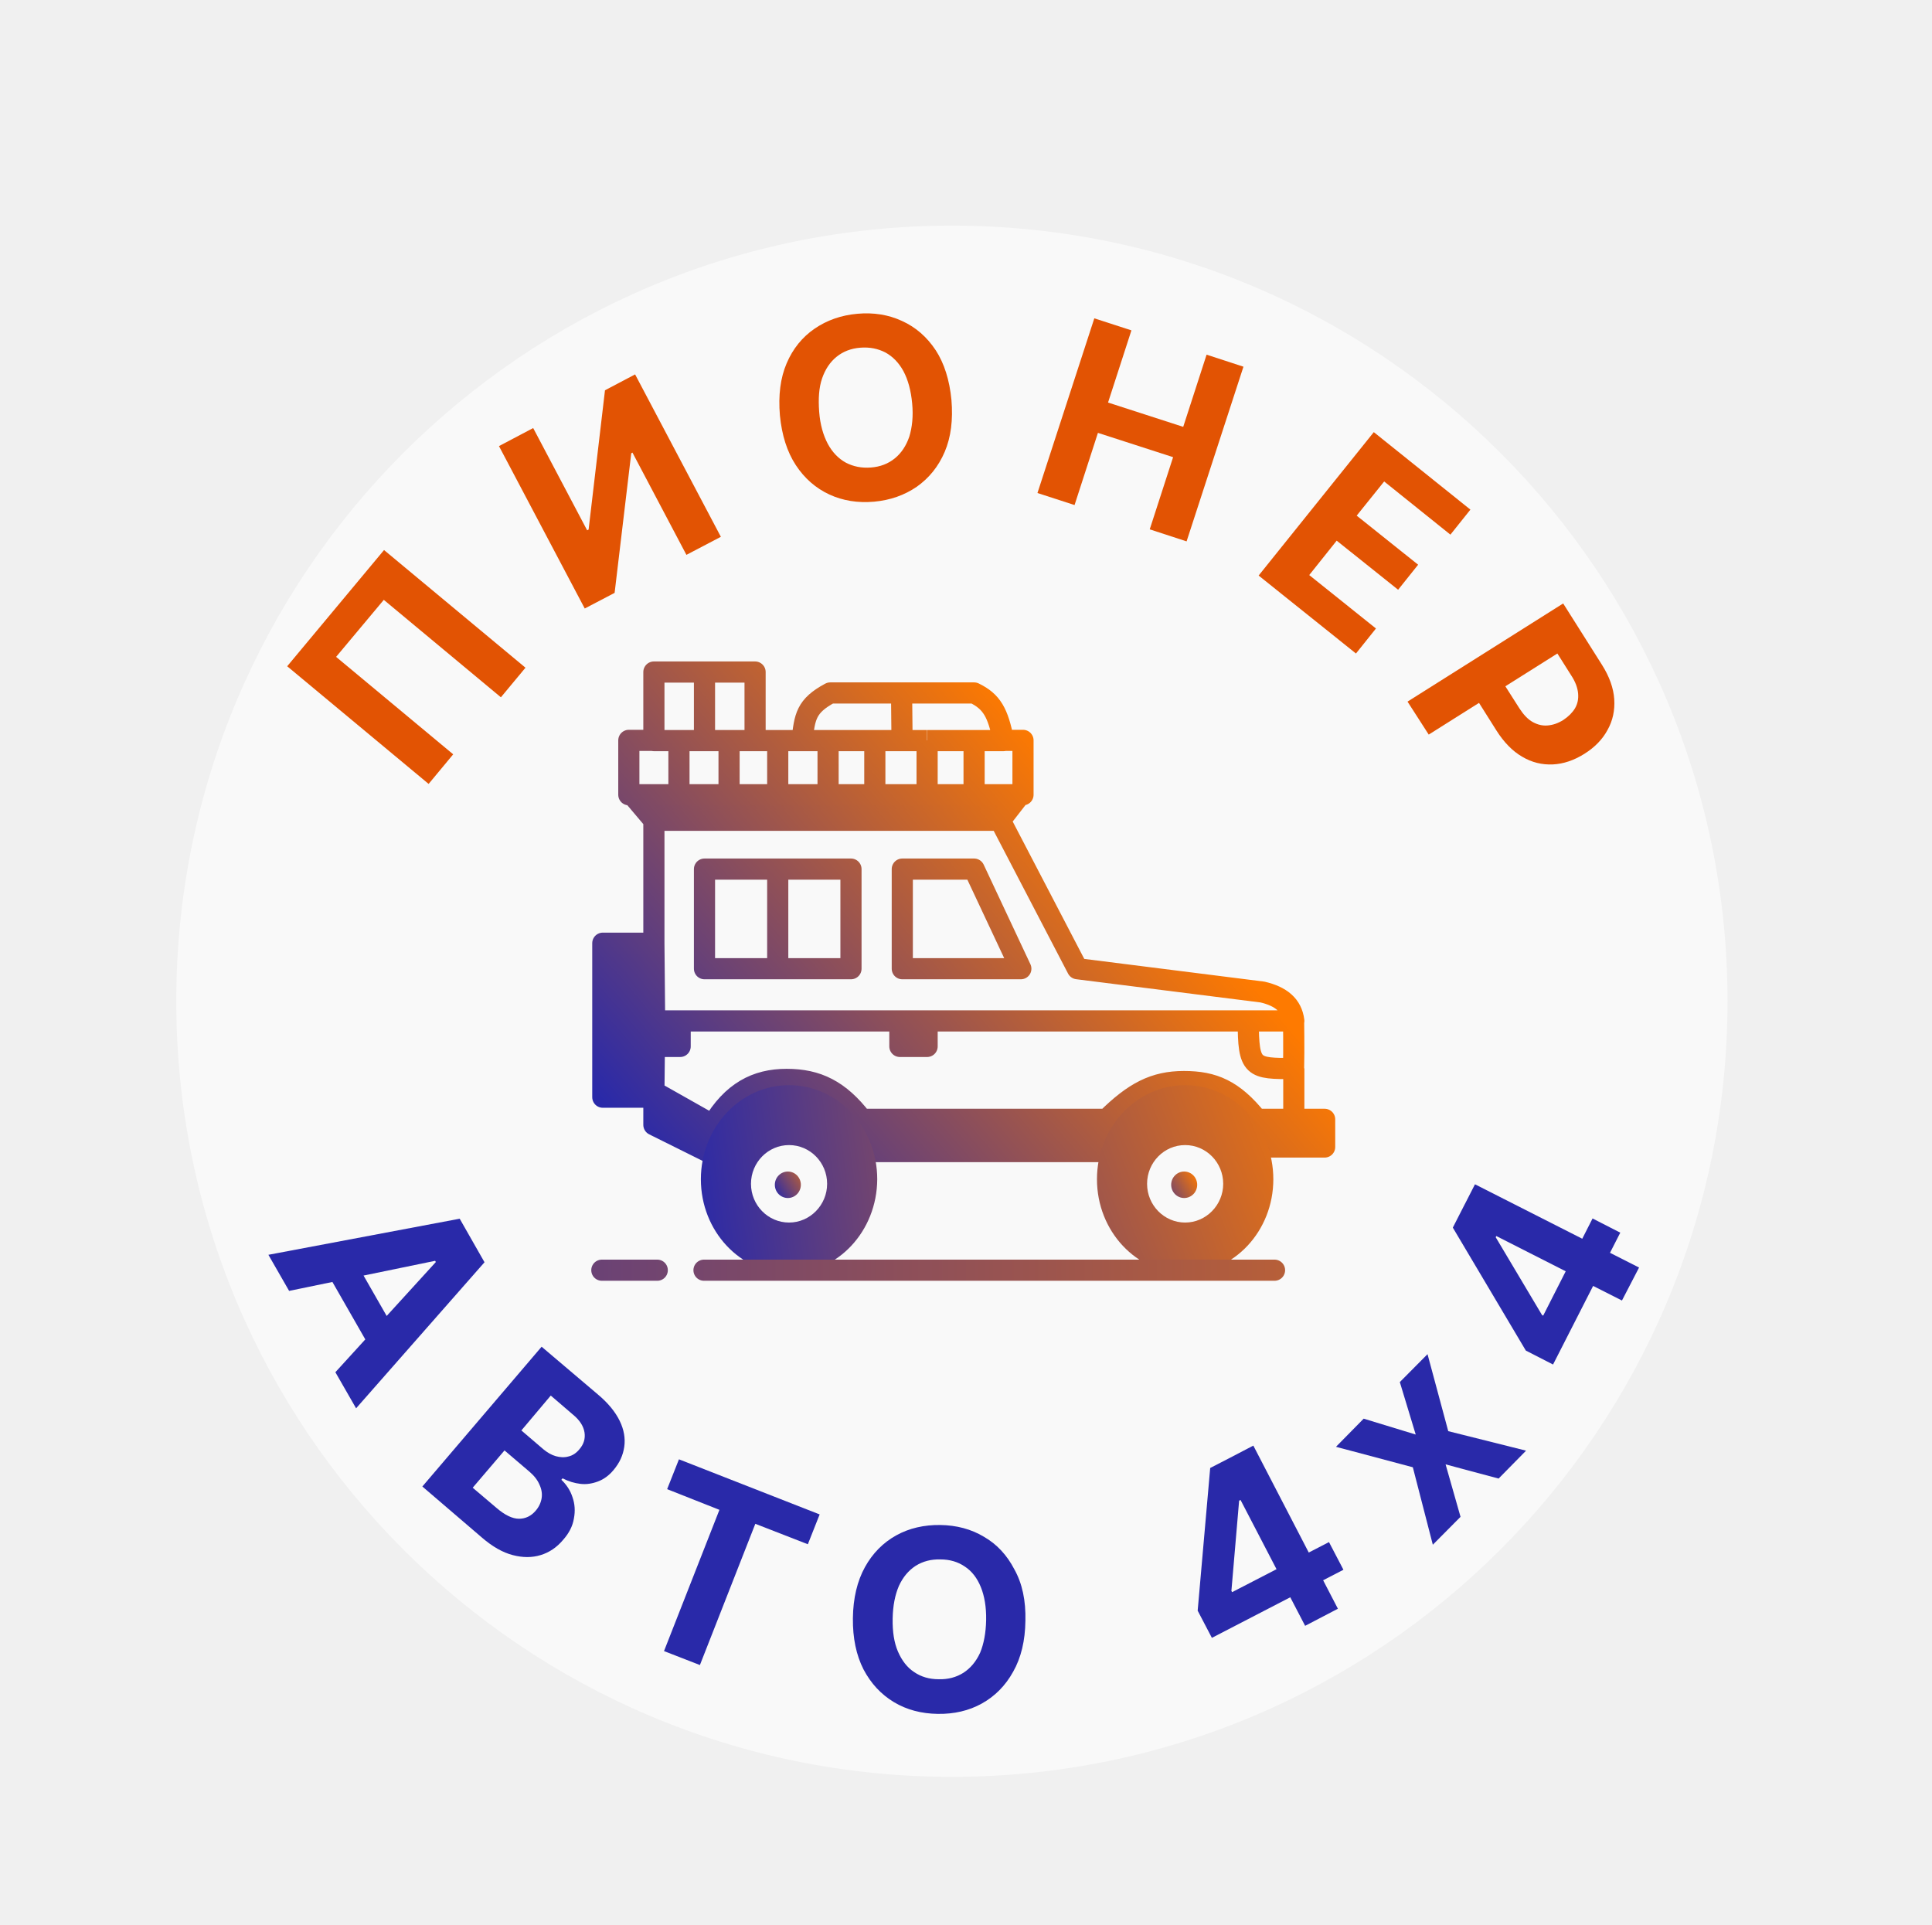
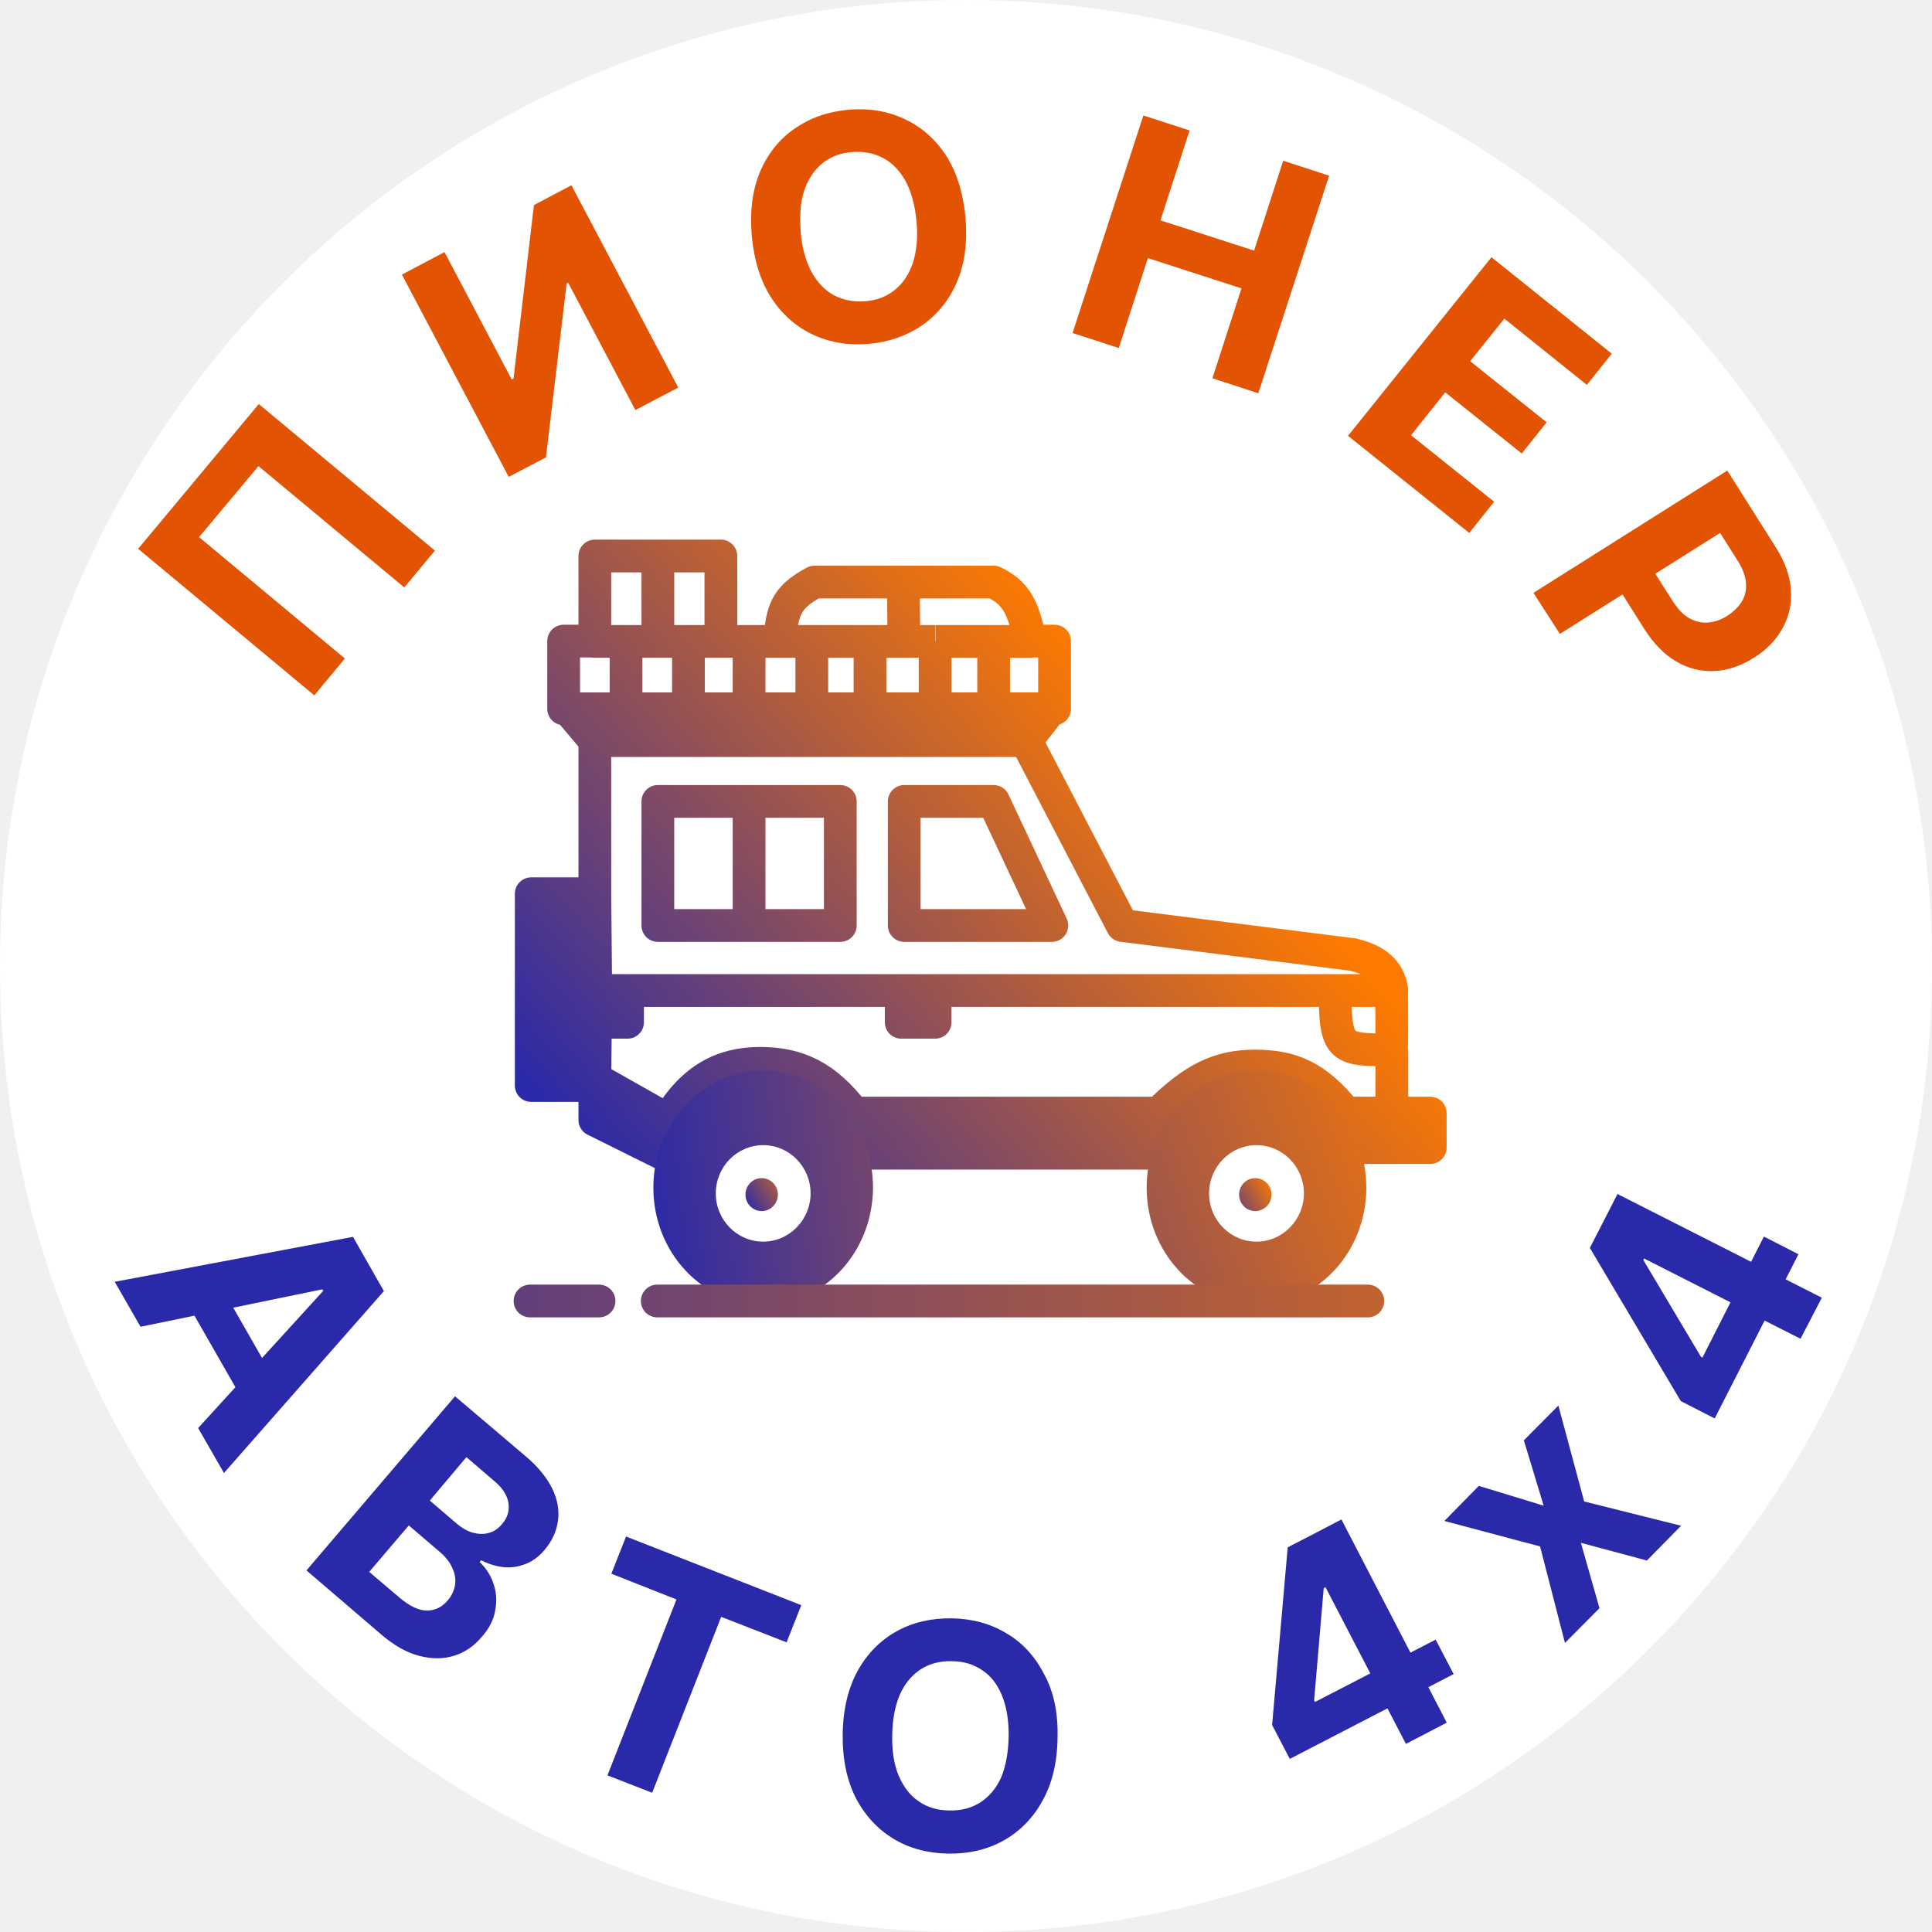
- <svg xmlns="http://www.w3.org/2000/svg" width="274" height="273" viewBox="0 0 274 273" fill="none">
-   <circle cx="135" cy="142" r="110" fill="white" fill-opacity="0.6" />
-   <path d="M145.084 112.715L141.837 116.332H92.736L89.182 112.715H96.29H103.397H110.299H117.44H124.069H131.484H138.113H145.084Z" fill="url(#paint0_linear_22_75)" />
-   <path d="M92.736 154.825L101.073 159.534L100.287 163.288L92.736 159.534V155.61V154.825Z" fill="url(#paint1_linear_22_75)" />
-   <path d="M178.262 158.749H183.49H187.864V162.674H180.312L178.262 158.749Z" fill="url(#paint2_linear_22_75)" />
-   <path d="M92.736 154.825V155.61H85.492V133.77H92.736L92.838 144.758L92.804 148.375L92.736 154.825Z" fill="url(#paint3_linear_22_75)" />
-   <path d="M122.224 158.749H156.975L156.189 163.322H123.625L122.224 158.749Z" fill="url(#paint4_linear_22_75)" />
-   <path d="M131.484 144.792V148.41H127.623V144.792H131.484Z" fill="url(#paint5_linear_22_75)" />
-   <path d="M92.873 144.792H96.46V148.41H92.838L92.873 144.792Z" fill="url(#paint6_linear_22_75)" />
-   <path d="M145.391 111.794L141.837 116.366M142.316 105.003H145.084V112.715H138.147M138.147 112.715V105.003M138.147 112.715H131.518M92.736 116.332H141.837L152.806 137.387L179.048 140.697C181.679 141.312 183.217 142.574 183.49 144.792H177.032M92.736 116.332L88.841 111.725M92.736 116.332V133.77M183.49 158.75H178.262C174.914 154.586 172.077 153.392 167.909 153.392C163.74 153.392 160.836 154.893 156.94 158.75M183.49 158.75H187.864V162.674H180.312L178.296 158.75M183.49 158.75C183.49 158.75 183.49 154.245 183.49 151.515M122.224 158.75H156.975L156.189 163.322H123.625L122.224 158.75ZM122.224 158.75C119.046 154.62 115.903 153.085 111.563 153.085C107.258 153.085 103.841 154.859 101.073 159.534M101.073 159.534L92.736 154.825M101.073 159.534L100.287 163.288L92.736 159.534V155.61M92.736 154.825V155.61M92.736 154.825L92.804 148.376M92.736 155.61H85.492V133.77H92.736M92.736 133.77L92.838 144.758M92.736 105.003H89.182V112.715H96.29M96.29 112.715H103.397M96.29 112.715V105.003M127.896 98.28H138.147C140.676 99.508 141.53 101.078 142.316 105.037H138.147H131.518M113.75 105.037C114.126 101.658 114.297 100.123 117.748 98.28H127.862L127.93 105.037M113.75 105.037H117.44H124.069H127.93M113.75 105.037H110.299H107.087M127.93 105.037H131.484M107.087 105.037V95.311H99.912M107.087 105.037H103.397H99.912M99.912 95.311H92.736V105.037H96.29H99.912M99.912 95.311V105.037M177.032 144.792C177.032 151.549 177.647 151.549 183.49 151.549M177.032 144.792H131.484M183.456 144.622C183.456 144.622 183.524 148.853 183.456 151.549M131.484 144.792V148.41H127.623V144.792M131.484 144.792H127.623M127.623 144.792H96.426M110.299 137.387H120.687V123.26H110.299M110.299 137.387H99.912V123.26H110.299M110.299 137.387V123.26M131.484 105.003V112.715H124.069M124.069 112.715V105.003M124.069 112.715H117.44M117.44 112.715V105.003M117.44 112.715H110.299M110.299 112.715V105.003M110.299 112.715H103.397M103.397 112.715V105.003M92.873 144.792H96.46V148.41H92.838L92.873 144.792ZM144.776 137.387L138.147 123.26H127.965V137.387H144.776Z" stroke="url(#paint7_linear_22_75)" stroke-width="3" stroke-linejoin="round" />
-   <path fill-rule="evenodd" clip-rule="evenodd" d="M168.08 180.59C161.177 180.59 155.574 174.618 155.574 167.247C155.574 159.876 161.177 153.904 168.08 153.904C174.982 153.904 180.586 159.876 180.586 167.247C180.586 174.618 174.982 180.59 168.08 180.59ZM168.08 173.389C165.107 173.389 162.681 170.932 162.681 167.895C162.681 164.858 165.107 162.401 168.08 162.401C171.052 162.401 173.478 164.858 173.478 167.895C173.478 170.898 171.052 173.389 168.08 173.389Z" fill="url(#paint8_linear_22_75)" />
-   <path d="M167.943 169.908C168.962 169.908 169.788 169.068 169.788 168.031C169.788 166.995 168.962 166.155 167.943 166.155C166.924 166.155 166.098 166.995 166.098 168.031C166.098 169.068 166.924 169.908 167.943 169.908Z" fill="url(#paint9_linear_22_75)" />
-   <path fill-rule="evenodd" clip-rule="evenodd" d="M111.905 180.59C105.003 180.59 99.399 174.618 99.399 167.247C99.399 159.876 105.003 153.904 111.905 153.904C118.807 153.904 124.411 159.876 124.411 167.247C124.377 174.618 118.807 180.59 111.905 180.59ZM111.905 173.389C108.932 173.389 106.506 170.932 106.506 167.895C106.506 164.858 108.932 162.401 111.905 162.401C114.878 162.401 117.304 164.858 117.304 167.895C117.304 170.898 114.878 173.389 111.905 173.389Z" fill="url(#paint10_linear_22_75)" />
-   <path d="M111.734 169.908C112.753 169.908 113.579 169.068 113.579 168.031C113.579 166.995 112.753 166.155 111.734 166.155C110.715 166.155 109.889 166.995 109.889 168.031C109.889 169.068 110.715 169.908 111.734 169.908Z" fill="url(#paint11_linear_22_75)" />
-   <path d="M180.756 180.146H99.843M93.214 180.146H85.355" stroke="url(#paint12_linear_22_75)" stroke-width="3" stroke-linecap="round" stroke-linejoin="round" />
-   <path d="M54.466 78.01L74.524 94.697L71.038 98.894L54.432 85.074L47.666 93.161L64.273 106.982L60.788 111.179L40.73 94.492L54.466 78.01Z" fill="#E25303" />
-   <path d="M70.765 63.268L75.617 60.708L83.271 75.212L83.476 75.109L85.8 55.351L90.071 53.099L102.235 76.133L97.349 78.692L89.695 64.189L89.524 64.291L87.166 84.084L82.929 86.302L70.765 63.268Z" fill="#E25303" />
-   <path d="M134.935 56.716C135.174 59.548 134.867 62.005 133.979 64.087C133.09 66.168 131.758 67.806 130.015 69.035C128.272 70.229 126.256 70.946 123.967 71.151C121.643 71.355 119.525 71.014 117.611 70.127C115.698 69.24 114.092 67.841 112.862 65.964C111.632 64.087 110.88 61.732 110.607 58.9C110.367 56.067 110.675 53.61 111.563 51.529C112.452 49.447 113.784 47.809 115.527 46.615C117.27 45.42 119.286 44.704 121.609 44.499C123.899 44.294 126.017 44.636 127.931 45.523C129.878 46.41 131.45 47.775 132.714 49.686C133.91 51.529 134.662 53.883 134.935 56.716ZM129.366 57.228C129.195 55.385 128.785 53.883 128.136 52.655C127.486 51.461 126.632 50.573 125.573 49.993C124.514 49.447 123.352 49.208 122.019 49.311C120.687 49.413 119.559 49.857 118.636 50.607C117.714 51.358 117.03 52.382 116.586 53.679C116.142 54.975 116.04 56.545 116.176 58.388C116.313 60.231 116.757 61.732 117.406 62.961C118.056 64.155 118.91 65.042 119.969 65.622C121.028 66.168 122.19 66.407 123.523 66.305C124.855 66.203 125.983 65.759 126.905 65.008C127.828 64.257 128.511 63.234 128.956 61.937C129.366 60.606 129.537 59.036 129.366 57.228Z" fill="#E25303" />
-   <path d="M147.134 69.922L155.198 45.147L160.46 46.854L157.145 57.091L167.806 60.538L171.121 50.3L176.349 52.007L168.285 76.781L163.057 75.075L166.371 64.838L155.71 61.391L152.396 71.628L147.134 69.922Z" fill="#E25303" />
-   <path d="M178.501 81.627L194.834 61.288L208.536 72.277L205.7 75.826L196.304 68.284L192.408 73.13L201.122 80.091L198.285 83.64L189.572 76.679L185.677 81.559L195.142 89.135L192.306 92.683L178.501 81.627Z" fill="#E25303" />
-   <path d="M199.618 99.508L221.692 85.585L227.193 94.287C228.252 95.96 228.833 97.597 228.935 99.167C229.038 100.737 228.73 102.204 227.979 103.535C227.261 104.866 226.168 105.992 224.698 106.914C223.229 107.835 221.726 108.347 220.222 108.415C218.719 108.483 217.249 108.142 215.883 107.323C214.516 106.538 213.286 105.276 212.227 103.604L208.741 98.075L212.466 95.721L215.507 100.498C216.088 101.385 216.703 102.034 217.386 102.409C218.07 102.785 218.787 102.955 219.505 102.887C220.256 102.819 220.974 102.58 221.726 102.102C222.443 101.624 222.99 101.078 223.366 100.464C223.742 99.816 223.878 99.133 223.81 98.348C223.742 97.563 223.434 96.71 222.853 95.823L220.871 92.683L202.625 104.184L199.618 99.508Z" fill="#E25303" />
-   <path d="M41.003 183.081L38.065 177.962L65.195 172.843L68.715 179.02L50.502 199.734L47.564 194.615L61.813 178.986L61.71 178.815L41.003 183.081ZM49.717 177.689L56.653 189.803L52.928 191.919L45.992 179.805L49.717 177.689Z" fill="#2929A9" />
-   <path d="M59.899 210.824L76.813 190.998L84.775 197.754C86.244 198.983 87.269 200.246 87.884 201.508C88.499 202.771 88.704 203.999 88.533 205.194C88.362 206.388 87.884 207.446 87.03 208.47C86.38 209.255 85.629 209.801 84.809 210.108C83.989 210.415 83.168 210.551 82.314 210.449C81.46 210.347 80.64 210.108 79.786 209.664L79.615 209.869C80.332 210.551 80.879 211.37 81.187 212.326C81.528 213.281 81.597 214.305 81.392 215.363C81.221 216.421 80.708 217.445 79.854 218.4C78.966 219.458 77.906 220.175 76.676 220.55C75.446 220.925 74.148 220.925 72.713 220.55C71.278 220.175 69.842 219.356 68.339 218.059L59.899 210.824ZM67.04 210.995L70.457 213.896C71.619 214.885 72.678 215.397 73.601 215.397C74.524 215.397 75.309 215.022 75.959 214.271C76.437 213.725 76.71 213.111 76.813 212.496C76.915 211.848 76.813 211.2 76.505 210.551C76.232 209.903 75.754 209.289 75.07 208.708L71.551 205.706L67.04 210.995ZM73.943 202.873L77.052 205.535C77.633 206.013 78.214 206.354 78.829 206.525C79.444 206.695 80.059 206.729 80.64 206.559C81.221 206.422 81.733 206.081 82.178 205.535C82.793 204.818 83.032 204.033 82.895 203.146C82.758 202.293 82.246 201.44 81.289 200.655L78.111 197.925L73.943 202.873Z" fill="#2929A9" />
-   <path d="M94.615 211.2L96.29 206.968L116.245 214.783L114.57 219.014L107.121 216.114L99.262 236.145L94.171 234.166L102.03 214.134L94.615 211.2Z" fill="#2929A9" />
-   <path d="M145.425 229.866C145.391 232.698 144.81 235.121 143.683 237.1C142.589 239.08 141.086 240.581 139.241 241.605C137.395 242.629 135.311 243.106 132.988 243.072C130.664 243.038 128.58 242.492 126.769 241.4C124.958 240.308 123.523 238.773 122.463 236.759C121.438 234.746 120.926 232.323 120.96 229.491C120.994 226.658 121.575 224.235 122.668 222.256C123.762 220.277 125.265 218.775 127.11 217.752C128.956 216.728 131.074 216.25 133.363 216.284C135.653 216.318 137.737 216.864 139.548 217.956C141.393 219.014 142.828 220.584 143.853 222.563C144.981 224.577 145.494 226.999 145.425 229.866ZM139.856 229.764C139.89 227.921 139.616 226.351 139.104 225.088C138.591 223.826 137.84 222.836 136.849 222.188C135.858 221.505 134.696 221.164 133.363 221.164C132.031 221.13 130.869 221.437 129.844 222.085C128.853 222.734 128.067 223.655 127.486 224.918C126.94 226.18 126.632 227.716 126.598 229.559C126.564 231.402 126.803 232.971 127.35 234.234C127.896 235.497 128.648 236.486 129.639 237.135C130.63 237.817 131.792 238.158 133.124 238.158C134.457 238.192 135.619 237.885 136.644 237.237C137.635 236.589 138.421 235.667 139.001 234.405C139.514 233.176 139.821 231.606 139.856 229.764Z" fill="#2929A9" />
-   <path d="M171.872 232.289L169.856 228.433L171.633 208.197L174.948 206.49L177.715 211.814L175.734 212.838L174.64 225.634L174.743 225.805L188.479 218.707L190.529 222.631L171.872 232.289ZM185.096 230.583L182.362 225.327L181.577 223.587L173.171 207.412L177.75 205.023L189.743 228.16L185.096 230.583Z" fill="#2929A9" />
-   <path d="M193.399 201.201L200.78 203.453L198.525 196.014L202.454 192.055L205.393 202.975L216.429 205.74L212.534 209.698L205.017 207.685L207.135 215.124L203.206 219.082L200.37 208.094L189.47 205.194L193.399 201.201Z" fill="#2929A9" />
-   <path d="M220.256 193.523L216.395 191.544L206.042 174.106L207.75 170.761L213.115 173.491L212.124 175.471L218.685 186.493L218.855 186.595L225.86 172.809L229.79 174.822L220.256 193.523ZM230.029 184.446L224.767 181.784L223.092 180.828L206.828 172.57L209.185 167.963L232.455 179.77L230.029 184.446Z" fill="#2929A9" />
+ <svg xmlns="http://www.w3.org/2000/svg" width="118" height="118" viewBox="0 0 118 118" fill="none">
+   <circle cx="59" cy="59" r="59" fill="white" />
+   <path d="M64.409 43.292L62.667 45.233H36.331L34.425 43.292H38.237H42.049H45.751H49.582H53.137H57.114H60.67H64.409Z" fill="url(#paint0_linear_37_162)" />
+   <path d="M36.331 65.879L40.803 68.405L40.381 70.418L36.331 68.405V66.3V65.879Z" fill="url(#paint1_linear_37_162)" />
+   <path d="M82.204 67.984H85.008H87.354V70.089H83.304L82.204 67.984Z" fill="url(#paint2_linear_37_162)" />
+   <path d="M36.331 65.879V66.3H32.446V54.586H36.331L36.386 60.479L36.368 62.42L36.331 65.879Z" fill="url(#paint3_linear_37_162)" />
+   <path d="M52.148 67.984H70.786L70.365 70.436H52.899L52.148 67.984Z" fill="url(#paint4_linear_37_162)" />
+   <path d="M57.114 60.498V62.438H55.043V60.498H57.114Z" fill="url(#paint5_linear_37_162)" />
+   <path d="M36.404 60.498H38.329V62.438H36.386L36.404 60.498Z" fill="url(#paint6_linear_37_162)" />
+   <path d="M64.573 42.798L62.667 45.251M62.924 39.156H64.409V43.292H60.688M60.688 43.292V39.156M60.688 43.292H57.133M36.331 45.233H62.667L68.55 56.526L82.626 58.301C84.037 58.631 84.862 59.308 85.008 60.498H81.544M36.331 45.233L34.242 42.762M36.331 45.233V54.586M85.008 67.984H82.204C80.408 65.751 78.887 65.11 76.651 65.11C74.415 65.11 72.857 65.915 70.768 67.984M85.008 67.984H87.354V70.089H83.304L82.223 67.984M85.008 67.984C85.008 67.984 85.008 65.568 85.008 64.103M52.148 67.984H70.786L70.365 70.436H52.899L52.148 67.984ZM52.148 67.984C50.443 65.769 48.757 64.945 46.429 64.945C44.12 64.945 42.288 65.897 40.803 68.405M40.803 68.405L36.331 65.879M40.803 68.405L40.382 70.418L36.331 68.405V66.3M36.331 65.879V66.3M36.331 65.879L36.368 62.42M36.331 66.3H32.446V54.586H36.331M36.331 54.586L36.386 60.479M36.331 39.156H34.425V43.292H38.237M38.237 43.292H42.049M38.237 43.292V39.156M55.19 35.55H60.688C62.044 36.209 62.502 37.051 62.924 39.174H60.688H57.133M47.602 39.174C47.804 37.362 47.896 36.538 49.747 35.55H55.172L55.208 39.174M47.602 39.174H49.582H53.137H55.208M47.602 39.174H45.751H44.029M55.208 39.174H57.114M44.029 39.174V33.958H40.18M44.029 39.174H42.049H40.18M40.18 33.958H36.331V39.174H38.237H40.18M40.18 33.958V39.174M81.544 60.498C81.544 64.122 81.874 64.122 85.008 64.122M81.544 60.498H57.114M84.99 60.406C84.99 60.406 85.027 62.676 84.99 64.122M57.114 60.498V62.438H55.043V60.498M57.114 60.498H55.043M55.043 60.498H38.31M45.751 56.526H51.323V48.948H45.751M45.751 56.526H40.18V48.948H45.751M45.751 56.526V48.948M57.114 39.156V43.292H53.137M53.137 43.292V39.156M53.137 43.292H49.582M49.582 43.292V39.156M49.582 43.292H45.751M45.751 43.292V39.156M45.751 43.292H42.049M42.049 43.292V39.156M36.404 60.498H38.329V62.438H36.386L36.404 60.498ZM64.244 56.526L60.688 48.948H55.227V56.526H64.244Z" stroke="url(#paint7_linear_37_162)" stroke-width="2" stroke-linejoin="round" />
+   <path fill-rule="evenodd" clip-rule="evenodd" d="M76.743 79.698C73.041 79.698 70.035 76.495 70.035 72.541C70.035 68.588 73.041 65.385 76.743 65.385C80.445 65.385 83.451 68.588 83.451 72.541C83.451 76.495 80.445 79.698 76.743 79.698ZM76.743 75.836C75.148 75.836 73.847 74.518 73.847 72.889C73.847 71.26 75.148 69.942 76.743 69.942C78.337 69.942 79.638 71.26 79.638 72.889C79.638 74.5 78.337 75.836 76.743 75.836Z" fill="url(#paint8_linear_37_162)" />
+   <path d="M76.669 73.969C77.216 73.969 77.659 73.518 77.659 72.962C77.659 72.406 77.216 71.956 76.669 71.956C76.123 71.956 75.68 72.406 75.68 72.962C75.68 73.518 76.123 73.969 76.669 73.969Z" fill="url(#paint9_linear_37_162)" />
+   <path fill-rule="evenodd" clip-rule="evenodd" d="M46.613 79.698C42.911 79.698 39.905 76.495 39.905 72.541C39.905 68.588 42.911 65.385 46.613 65.385C50.315 65.385 53.321 68.588 53.321 72.541C53.302 76.495 50.315 79.698 46.613 79.698ZM46.613 75.836C45.018 75.836 43.717 74.518 43.717 72.889C43.717 71.26 45.018 69.942 46.613 69.942C48.207 69.942 49.508 71.26 49.508 72.889C49.508 74.5 48.207 75.836 46.613 75.836Z" fill="url(#paint10_linear_37_162)" />
+   <path d="M46.521 73.969C47.068 73.969 47.511 73.518 47.511 72.962C47.511 72.406 47.068 71.956 46.521 71.956C45.974 71.956 45.531 72.406 45.531 72.962C45.531 73.518 45.974 73.969 46.521 73.969Z" fill="url(#paint11_linear_37_162)" />
+   <path d="M83.542 79.46H40.143M36.588 79.46H32.372" stroke="url(#paint12_linear_37_162)" stroke-width="2" stroke-linecap="round" stroke-linejoin="round" />
+   <path d="M15.805 24.678L26.563 33.628L24.693 35.88L15.786 28.467L12.157 32.805L21.064 40.218L19.195 42.469L8.437 33.519L15.805 24.678Z" fill="#E25303" />
+   <path d="M24.547 16.771L27.149 15.398L31.254 23.177L31.364 23.122L32.611 12.524L34.901 11.316L41.426 23.671L38.805 25.044L34.7 17.265L34.608 17.32L33.344 27.936L31.071 29.126L24.547 16.771Z" fill="#E25303" />
+   <path d="M58.965 13.257C59.094 14.776 58.929 16.094 58.452 17.21C57.976 18.327 57.261 19.205 56.326 19.864C55.392 20.505 54.31 20.889 53.082 20.999C51.836 21.109 50.7 20.926 49.673 20.45C48.647 19.974 47.786 19.224 47.126 18.217C46.466 17.21 46.063 15.947 45.916 14.428C45.788 12.909 45.953 11.591 46.429 10.475C46.906 9.358 47.621 8.479 48.555 7.839C49.49 7.198 50.571 6.814 51.818 6.704C53.046 6.594 54.182 6.777 55.208 7.253C56.253 7.729 57.096 8.461 57.774 9.486C58.416 10.475 58.819 11.737 58.965 13.257ZM55.978 13.531C55.886 12.543 55.666 11.737 55.318 11.079C54.97 10.438 54.512 9.962 53.944 9.651C53.376 9.358 52.752 9.23 52.038 9.285C51.323 9.34 50.718 9.578 50.223 9.98C49.728 10.383 49.362 10.932 49.124 11.628C48.885 12.323 48.83 13.165 48.904 14.153C48.977 15.142 49.215 15.947 49.563 16.606C49.912 17.247 50.37 17.723 50.938 18.034C51.506 18.327 52.129 18.455 52.844 18.4C53.559 18.345 54.164 18.107 54.658 17.704C55.153 17.302 55.52 16.753 55.758 16.057C55.978 15.343 56.07 14.501 55.978 13.531Z" fill="#E25303" />
+   <path d="M65.508 20.34L69.833 7.052L72.656 7.967L70.878 13.458L76.596 15.307L78.374 9.816L81.178 10.731L76.853 24.019L74.049 23.104L75.826 17.613L70.108 15.764L68.331 21.255L65.508 20.34Z" fill="#E25303" />
+   <path d="M82.332 26.618L91.093 15.71L98.442 21.603L96.921 23.507L91.881 19.462L89.792 22.061L94.465 25.795L92.944 27.698L88.27 23.964L86.181 26.582L91.258 30.645L89.737 32.549L82.332 26.618Z" fill="#E25303" />
+   <path d="M93.659 36.209L105.498 28.741L108.449 33.409C109.017 34.306 109.329 35.184 109.384 36.026C109.439 36.868 109.274 37.655 108.87 38.369C108.486 39.083 107.899 39.687 107.111 40.181C106.323 40.675 105.517 40.95 104.71 40.986C103.904 41.023 103.116 40.84 102.383 40.401C101.649 39.98 100.99 39.303 100.422 38.406L98.552 35.441L100.55 34.178L102.181 36.74C102.493 37.216 102.822 37.564 103.189 37.765C103.556 37.966 103.94 38.058 104.325 38.021C104.728 37.985 105.113 37.857 105.517 37.6C105.901 37.344 106.195 37.051 106.396 36.722C106.598 36.374 106.671 36.008 106.635 35.587C106.598 35.166 106.433 34.708 106.121 34.233L105.058 32.549L95.272 38.717L93.659 36.209Z" fill="#E25303" />
+   <path d="M8.584 81.034L7.007 78.288L21.559 75.543L23.447 78.856L13.679 89.966L12.102 87.221L19.745 78.838L19.69 78.746L8.584 81.034ZM13.257 78.142L16.977 84.64L14.98 85.775L11.259 79.277L13.257 78.142Z" fill="#2929A9" />
+   <path d="M18.719 95.915L27.791 85.281L32.061 88.905C32.849 89.564 33.399 90.241 33.729 90.918C34.059 91.595 34.169 92.254 34.077 92.895C33.985 93.535 33.729 94.103 33.27 94.652C32.922 95.073 32.519 95.366 32.079 95.53C31.639 95.695 31.2 95.768 30.741 95.713C30.283 95.659 29.843 95.53 29.385 95.293L29.294 95.402C29.678 95.768 29.972 96.208 30.137 96.72C30.32 97.233 30.356 97.782 30.247 98.349C30.155 98.917 29.88 99.466 29.422 99.978C28.945 100.546 28.377 100.93 27.717 101.131C27.058 101.333 26.361 101.333 25.591 101.131C24.822 100.93 24.052 100.491 23.245 99.795L18.719 95.915ZM22.549 96.006L24.382 97.562C25.005 98.093 25.573 98.368 26.068 98.368C26.563 98.368 26.984 98.166 27.332 97.763C27.589 97.471 27.736 97.141 27.791 96.812C27.846 96.464 27.791 96.116 27.626 95.768C27.479 95.421 27.223 95.091 26.856 94.78L24.968 93.169L22.549 96.006ZM26.251 91.65L27.919 93.078C28.23 93.334 28.542 93.517 28.872 93.609C29.202 93.7 29.532 93.718 29.843 93.627C30.155 93.554 30.43 93.371 30.668 93.078C30.998 92.693 31.126 92.272 31.053 91.796C30.98 91.339 30.705 90.881 30.192 90.46L28.487 88.996L26.251 91.65Z" fill="#2929A9" />
+   <path d="M37.339 96.116L38.237 93.846L48.94 98.038L48.042 100.308L44.047 98.752L39.832 109.496L37.101 108.434L41.316 97.69L37.339 96.116Z" fill="#2929A9" />
+   <path d="M64.592 106.128C64.573 107.647 64.262 108.947 63.657 110.009C63.071 111.07 62.264 111.875 61.275 112.425C60.285 112.974 59.167 113.23 57.921 113.212C56.674 113.193 55.556 112.9 54.585 112.315C53.614 111.729 52.844 110.905 52.276 109.825C51.726 108.746 51.451 107.446 51.469 105.927C51.488 104.408 51.799 103.108 52.386 102.047C52.972 100.985 53.779 100.18 54.768 99.63C55.758 99.081 56.894 98.825 58.122 98.843C59.35 98.862 60.468 99.155 61.44 99.74C62.429 100.308 63.199 101.15 63.749 102.211C64.353 103.291 64.629 104.591 64.592 106.128ZM61.605 106.073C61.623 105.085 61.476 104.243 61.201 103.566C60.926 102.888 60.523 102.358 59.992 102.01C59.46 101.644 58.837 101.461 58.122 101.461C57.407 101.443 56.784 101.607 56.235 101.955C55.703 102.303 55.282 102.797 54.97 103.474C54.677 104.151 54.512 104.975 54.493 105.963C54.475 106.952 54.603 107.794 54.897 108.471C55.19 109.148 55.593 109.679 56.125 110.027C56.656 110.393 57.279 110.576 57.994 110.576C58.709 110.594 59.332 110.43 59.882 110.082C60.413 109.734 60.835 109.24 61.146 108.563C61.421 107.904 61.586 107.062 61.605 106.073Z" fill="#2929A9" />
+   <path d="M78.777 107.428L77.696 105.359L78.649 94.505L80.427 93.59L81.911 96.446L80.848 96.995L80.262 103.858L80.317 103.95L87.684 100.143L88.784 102.248L78.777 107.428ZM85.87 106.512L84.404 103.694L83.982 102.76L79.474 94.085L81.929 92.803L88.362 105.213L85.87 106.512Z" fill="#2929A9" />
+   <path d="M90.323 90.753L94.282 91.961L93.072 87.971L95.18 85.848L96.756 91.705L102.676 93.188L100.586 95.311L96.555 94.231L97.691 98.221L95.583 100.344L94.062 94.451L88.216 92.895L90.323 90.753Z" fill="#2929A9" />
+   <path d="M104.728 86.635L102.657 85.573L97.104 76.22L98.021 74.427L100.898 75.891L100.366 76.953L103.885 82.865L103.977 82.919L107.734 75.525L109.842 76.605L104.728 86.635ZM109.97 81.766L107.148 80.339L106.25 79.826L97.526 75.397L98.79 72.926L111.271 79.259L109.97 81.766Z" fill="#2929A9" />
  <defs>
-     <linearGradient id="paint0_linear_22_75" x1="77.299" y1="146.913" x2="139.476" y2="94.101" gradientUnits="userSpaceOnUse">
+     <linearGradient id="paint0_linear_37_162" x1="28.051" y1="61.635" x2="61.401" y2="33.309" gradientUnits="userSpaceOnUse">
      <stop stop-color="#2929A9" />
      <stop offset="1" stop-color="#FE7A00" />
    </linearGradient>
-     <linearGradient id="paint1_linear_22_75" x1="91.354" y1="163.461" x2="153.531" y2="110.649" gradientUnits="userSpaceOnUse">
+     <linearGradient id="paint1_linear_37_162" x1="35.59" y1="70.511" x2="68.939" y2="42.184" gradientUnits="userSpaceOnUse">
      <stop stop-color="#2929A9" />
      <stop offset="1" stop-color="#FE7A00" />
    </linearGradient>
-     <linearGradient id="paint2_linear_22_75" x1="128.378" y1="207.051" x2="190.556" y2="154.238" gradientUnits="userSpaceOnUse">
+     <linearGradient id="paint2_linear_37_162" x1="55.448" y1="93.891" x2="88.798" y2="65.564" gradientUnits="userSpaceOnUse">
      <stop stop-color="#2929A9" />
      <stop offset="1" stop-color="#FE7A00" />
    </linearGradient>
-     <linearGradient id="paint3_linear_22_75" x1="81.152" y1="151.45" x2="143.329" y2="98.638" gradientUnits="userSpaceOnUse">
+     <linearGradient id="paint3_linear_37_162" x1="30.118" y1="64.069" x2="63.468" y2="35.742" gradientUnits="userSpaceOnUse">
      <stop stop-color="#2929A9" />
      <stop offset="1" stop-color="#FE7A00" />
    </linearGradient>
-     <linearGradient id="paint4_linear_22_75" x1="110.187" y1="185.633" x2="172.364" y2="132.821" gradientUnits="userSpaceOnUse">
+     <linearGradient id="paint4_linear_37_162" x1="45.691" y1="82.403" x2="79.041" y2="54.077" gradientUnits="userSpaceOnUse">
      <stop stop-color="#2929A9" />
      <stop offset="1" stop-color="#FE7A00" />
    </linearGradient>
-     <linearGradient id="paint5_linear_22_75" x1="99.009" y1="172.473" x2="161.186" y2="119.661" gradientUnits="userSpaceOnUse">
+     <linearGradient id="paint5_linear_37_162" x1="39.696" y1="75.345" x2="73.046" y2="47.018" gradientUnits="userSpaceOnUse">
      <stop stop-color="#2929A9" />
      <stop offset="1" stop-color="#FE7A00" />
    </linearGradient>
-     <linearGradient id="paint6_linear_22_75" x1="84.401" y1="155.275" x2="146.578" y2="102.463" gradientUnits="userSpaceOnUse">
+     <linearGradient id="paint6_linear_37_162" x1="31.861" y1="66.12" x2="65.21" y2="37.794" gradientUnits="userSpaceOnUse">
      <stop stop-color="#2929A9" />
      <stop offset="1" stop-color="#FE7A00" />
    </linearGradient>
-     <linearGradient id="paint7_linear_22_75" x1="95.045" y1="167.697" x2="156.697" y2="114.822" gradientUnits="userSpaceOnUse">
+     <linearGradient id="paint7_linear_37_162" x1="37.57" y1="72.783" x2="70.638" y2="44.423" gradientUnits="userSpaceOnUse">
      <stop stop-color="#2929A9" />
      <stop offset="1" stop-color="#FE7A00" />
    </linearGradient>
-     <linearGradient id="paint8_linear_22_75" x1="109.078" y1="190.051" x2="192.936" y2="157.559" gradientUnits="userSpaceOnUse">
+     <linearGradient id="paint8_linear_37_162" x1="45.096" y1="84.773" x2="90.075" y2="67.345" gradientUnits="userSpaceOnUse">
      <stop stop-color="#2929A9" />
      <stop offset="1" stop-color="#FE7A00" />
    </linearGradient>
-     <linearGradient id="paint9_linear_22_75" x1="163.554" y1="170.563" x2="170.041" y2="166.802" gradientUnits="userSpaceOnUse">
+     <linearGradient id="paint9_linear_37_162" x1="74.315" y1="74.32" x2="77.795" y2="72.303" gradientUnits="userSpaceOnUse">
      <stop stop-color="#2929A9" />
      <stop offset="1" stop-color="#FE7A00" />
    </linearGradient>
-     <linearGradient id="paint10_linear_22_75" x1="97.736" y1="169.166" x2="174.523" y2="158.735" gradientUnits="userSpaceOnUse">
+     <linearGradient id="paint10_linear_37_162" x1="39.013" y1="73.571" x2="80.199" y2="67.976" gradientUnits="userSpaceOnUse">
      <stop stop-color="#2929A9" />
      <stop offset="1" stop-color="#FE7A00" />
    </linearGradient>
-     <linearGradient id="paint11_linear_22_75" x1="109.726" y1="169.297" x2="115.878" y2="165.416" gradientUnits="userSpaceOnUse">
+     <linearGradient id="paint11_linear_37_162" x1="45.444" y1="73.641" x2="48.744" y2="71.56" gradientUnits="userSpaceOnUse">
      <stop stop-color="#2929A9" />
      <stop offset="1" stop-color="#FE7A00" />
    </linearGradient>
-     <linearGradient id="paint12_linear_22_75" x1="-nan" y1="-nan" x2="-nan" y2="-nan" gradientUnits="userSpaceOnUse">
+     <linearGradient id="paint12_linear_37_162" x1="-nan" y1="-nan" x2="-nan" y2="-nan" gradientUnits="userSpaceOnUse">
      <stop stop-color="#2929A9" />
      <stop offset="1" stop-color="#FE7A00" />
    </linearGradient>
  </defs>
</svg>
